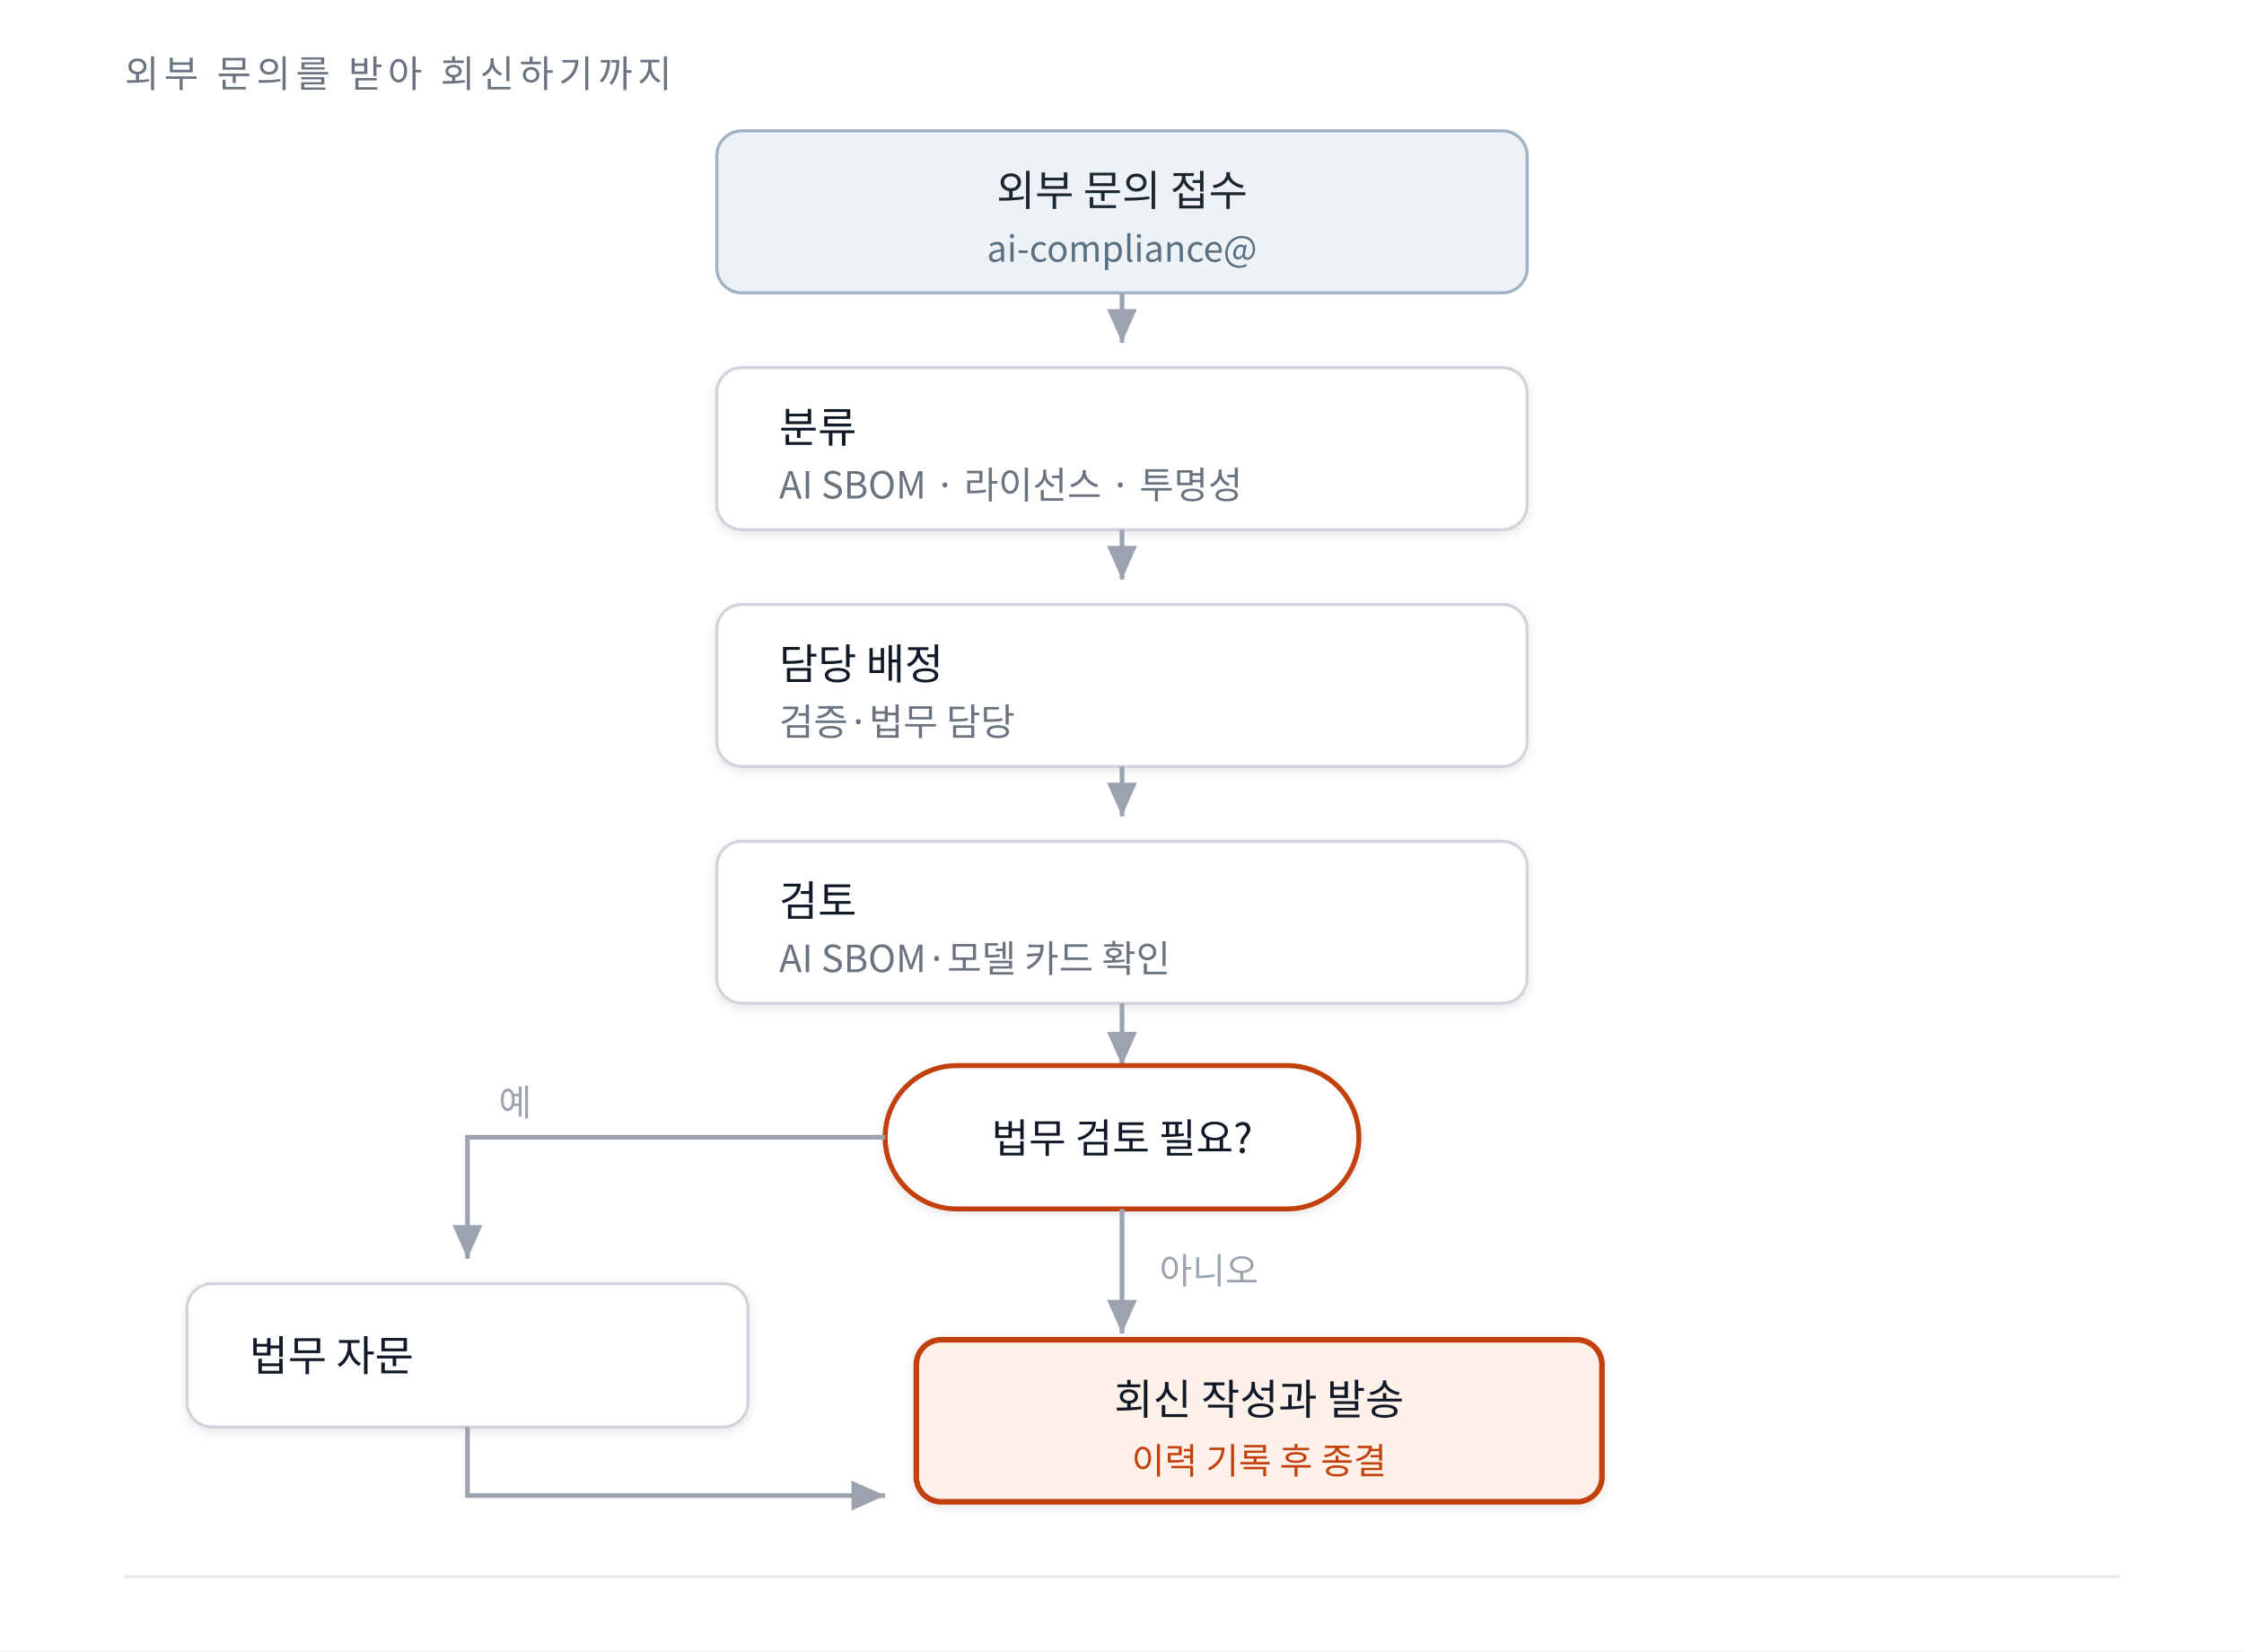
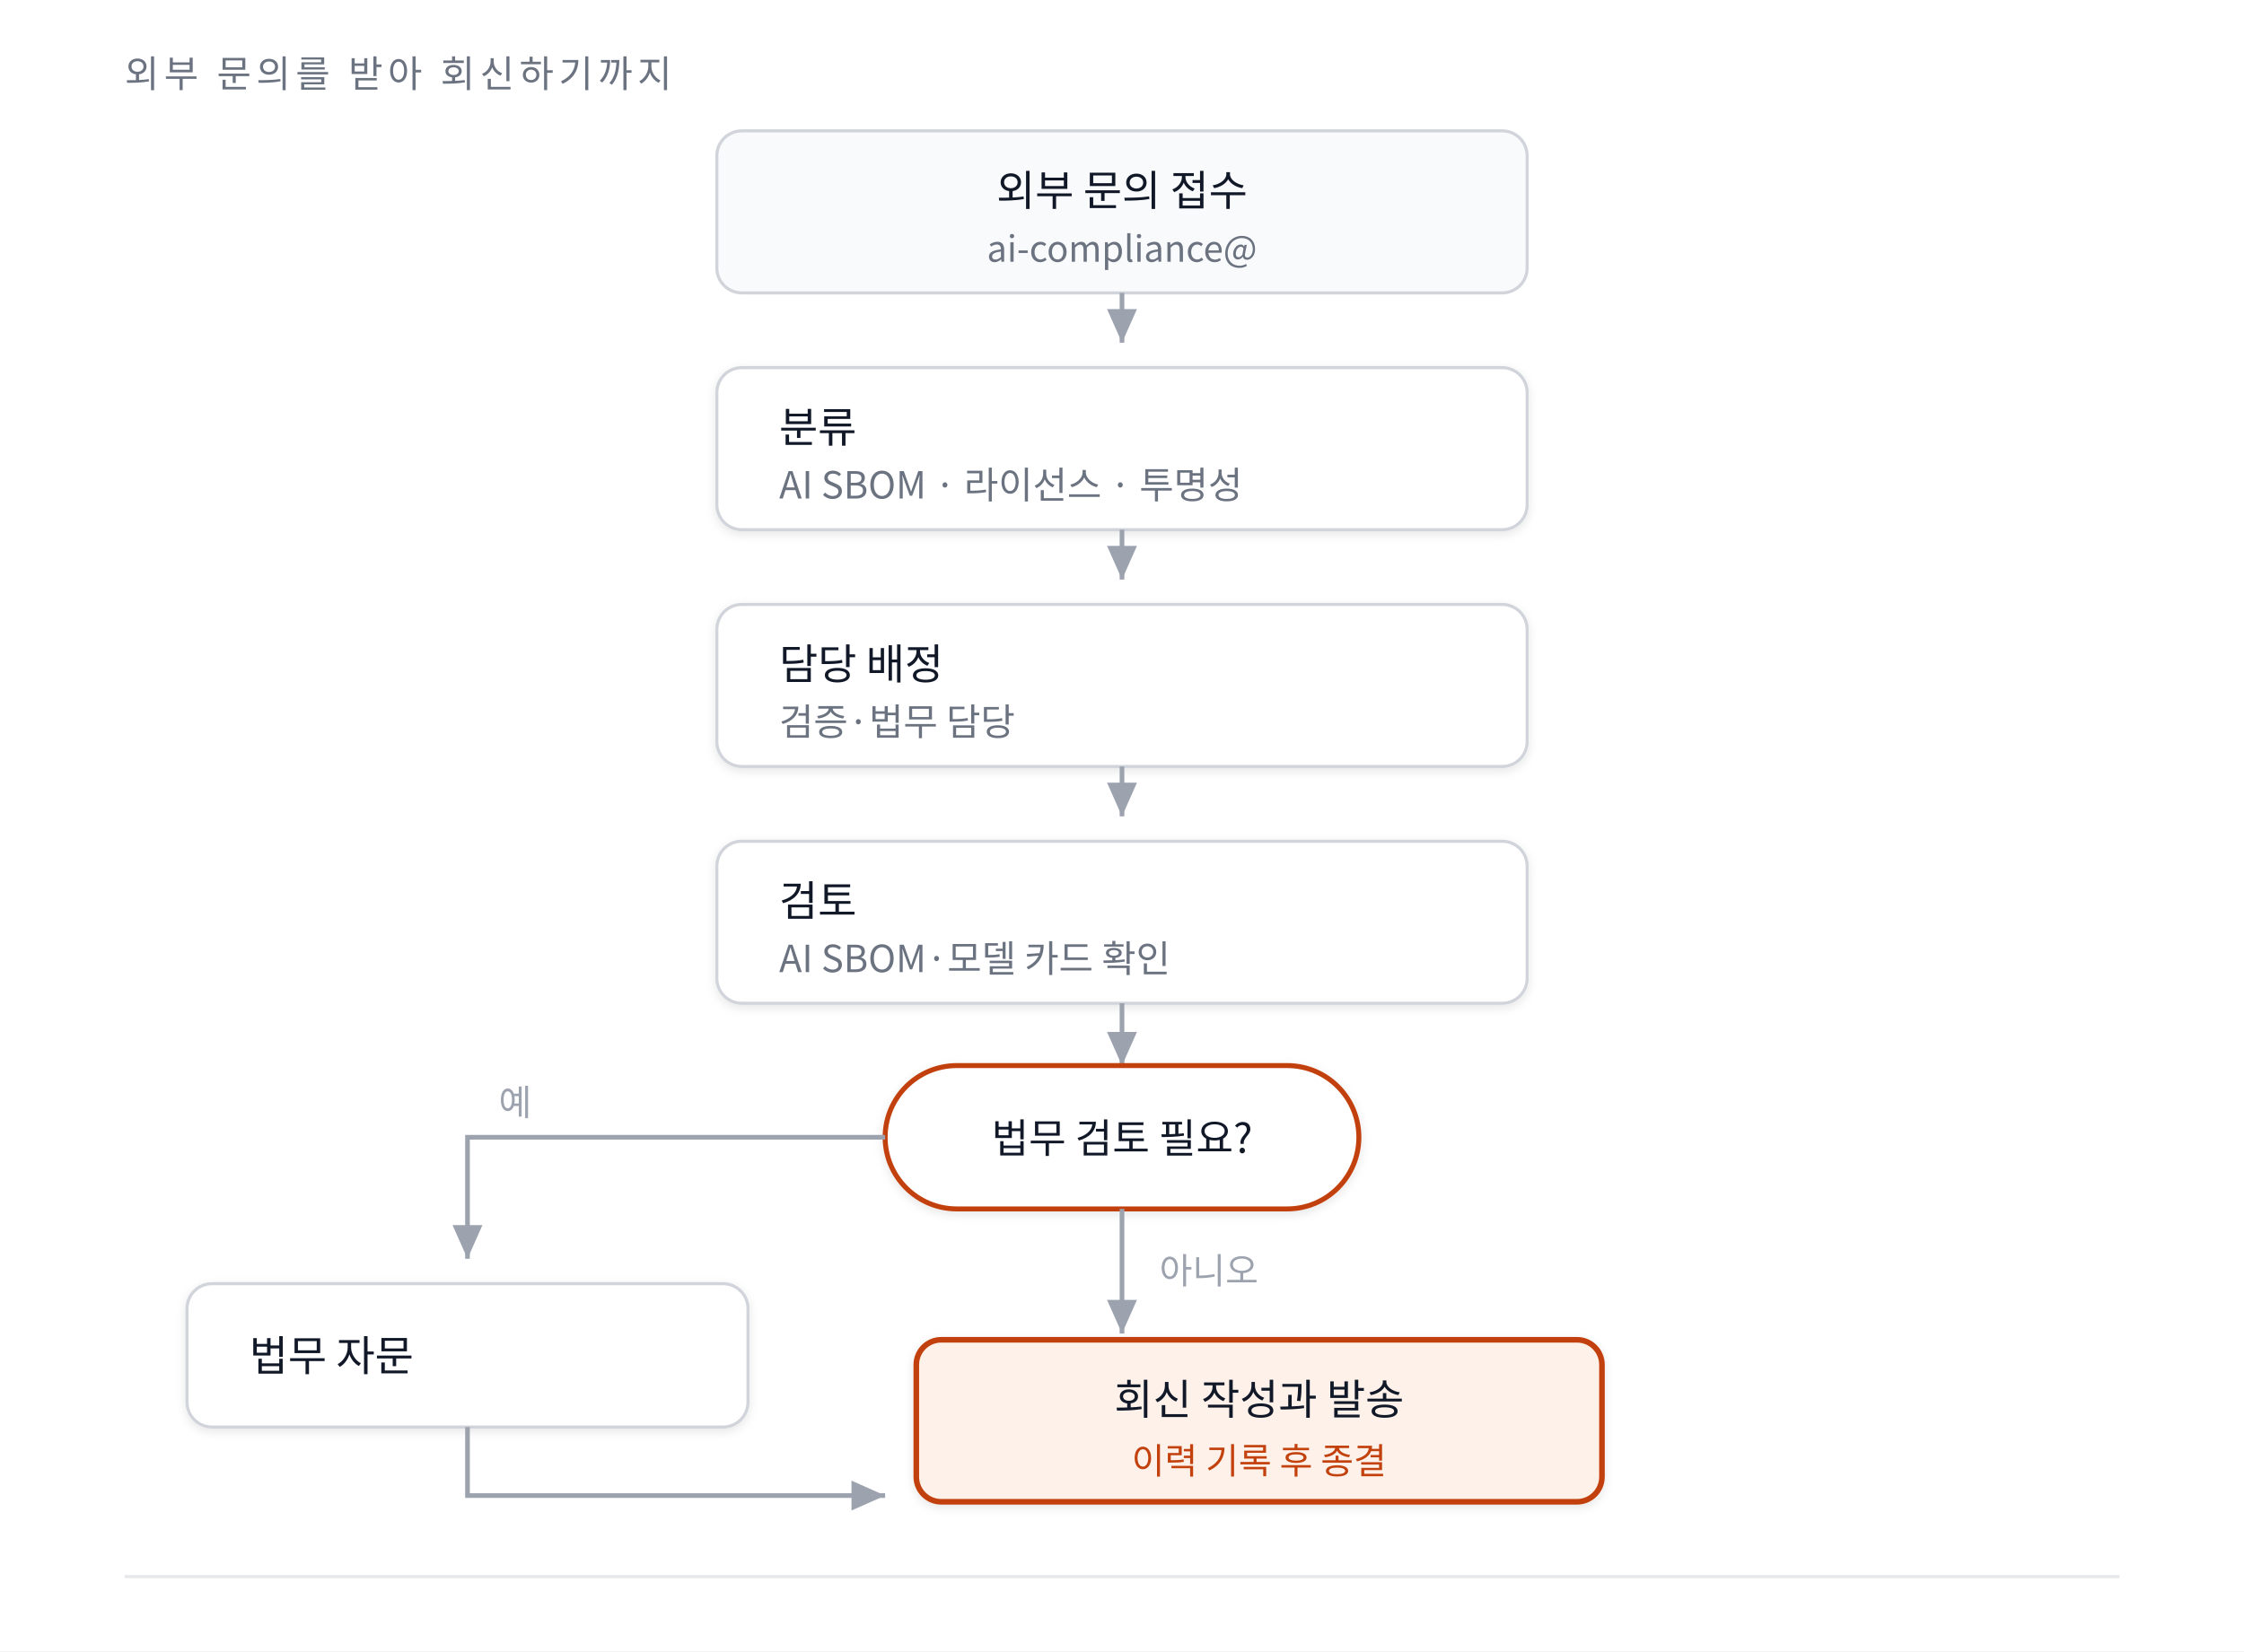
<svg xmlns="http://www.w3.org/2000/svg" width="720" height="530" viewBox="0 0 720 530">
  <defs>
    <filter id="c1" x="-25%" y="-30%" width="150%" height="160%">
      <feDropShadow dx="0" dy="1" stdDeviation="1.5" flood-color="#000" flood-opacity="0.10" />
    </filter>
    <marker id="ca" viewBox="0 0 10 10" refX="9" refY="5" markerWidth="8" markerHeight="8" orient="auto-start-reverse">
      <path d="M 0 1 L 9 5 L 0 9 z" fill="#9ca3af" />
    </marker>
  </defs>
  <rect width="720" height="530" fill="#ffffff" />
  <g font-family="'Apple SD Gothic Neo','Noto Sans CJK KR','Malgun Gothic',sans-serif">
    <text x="40" y="28" font-size="12" letter-spacing="1.6" fill="#6b7280">외부 문의를 받아 회신하기까지</text>
-     <rect x="230" y="42" width="260" height="52" rx="8" fill="#eef2f6" stroke="#9fb3c4" />
-     <text x="360" y="66" text-anchor="middle" font-size="13.5" fill="#1a2630">외부 문의 접수</text>
-     <text x="360" y="84" text-anchor="middle" font-size="11.5" fill="#5a7184">ai-compliance@</text>
+     <rect x="230" y="42" width="260" height="52" rx="8" fill="#f9fafb" stroke="#d1d5db" />
+     <text x="360" y="66" text-anchor="middle" font-size="13.5" fill="#111827">외부 문의 접수</text>
+     <text x="360" y="84" text-anchor="middle" font-size="11.5" fill="#6b7280">ai-compliance@</text>
    <line x1="360" y1="94" x2="360" y2="110" stroke="#9ca3af" stroke-width="1.5" marker-end="url(#ca)" />
    <rect x="230" y="118" width="260" height="52" rx="8" fill="#fff" stroke="#d1d5db" filter="url(#c1)" />
    <text x="250" y="142" font-size="13.5" fill="#111827">분류</text>
    <text x="250" y="160" font-size="12" fill="#6b7280">AI SBOM · 라이선스 · 투명성</text>
    <line x1="360" y1="170" x2="360" y2="186" stroke="#9ca3af" stroke-width="1.5" marker-end="url(#ca)" />
    <rect x="230" y="194" width="260" height="52" rx="8" fill="#fff" stroke="#d1d5db" filter="url(#c1)" />
    <text x="250" y="218" font-size="13.5" fill="#111827">담당 배정</text>
    <text x="250" y="236" font-size="12" fill="#6b7280">검증·법무 담당</text>
    <line x1="360" y1="246" x2="360" y2="262" stroke="#9ca3af" stroke-width="1.5" marker-end="url(#ca)" />
    <rect x="230" y="270" width="260" height="52" rx="8" fill="#fff" stroke="#d1d5db" filter="url(#c1)" />
    <text x="250" y="294" font-size="13.5" fill="#111827">검토</text>
    <text x="250" y="312" font-size="12" fill="#6b7280">AI SBOM·모델 카드 확인</text>
    <line x1="360" y1="322" x2="360" y2="342" stroke="#9ca3af" stroke-width="1.5" marker-end="url(#ca)" />
    <rect x="284" y="342" width="152" height="46" rx="23" fill="#fff" stroke="#c2410c" stroke-width="1.6" filter="url(#c1)" />
    <text x="360" y="370" text-anchor="middle" font-size="13" fill="#111827">법무 검토 필요?</text>
    <path d="M 284 365 L 150 365 L 150 404" fill="none" stroke="#9ca3af" stroke-width="1.5" marker-end="url(#ca)" />
    <text x="160" y="358" font-size="11.5" fill="#9ca3af">예</text>
    <path d="M 360 388 L 360 428" fill="none" stroke="#9ca3af" stroke-width="1.5" marker-end="url(#ca)" />
    <text x="372" y="412" font-size="11.5" fill="#9ca3af">아니오</text>
    <rect x="60" y="412" width="180" height="46" rx="8" fill="#fff" stroke="#d1d5db" filter="url(#c1)" />
    <text x="80" y="440" font-size="13.5" fill="#111827">법무 자문</text>
    <path d="M 150 458 L 150 480 L 284 480" fill="none" stroke="#9ca3af" stroke-width="1.5" marker-end="url(#ca)" />
    <rect x="294" y="430" width="220" height="52" rx="8" fill="#fdf1e9" stroke="#c2410c" stroke-width="1.8" filter="url(#c1)" />
    <text x="404" y="454" text-anchor="middle" font-size="13.5" fill="#111827">회신 작성과 발송</text>
    <text x="404" y="473" text-anchor="middle" font-size="11.5" fill="#c2410c">이력 기록 후 종결</text>
    <line x1="40" y1="506" x2="680" y2="506" stroke="#e5e7eb" stroke-width="1" />
  </g>
</svg>
